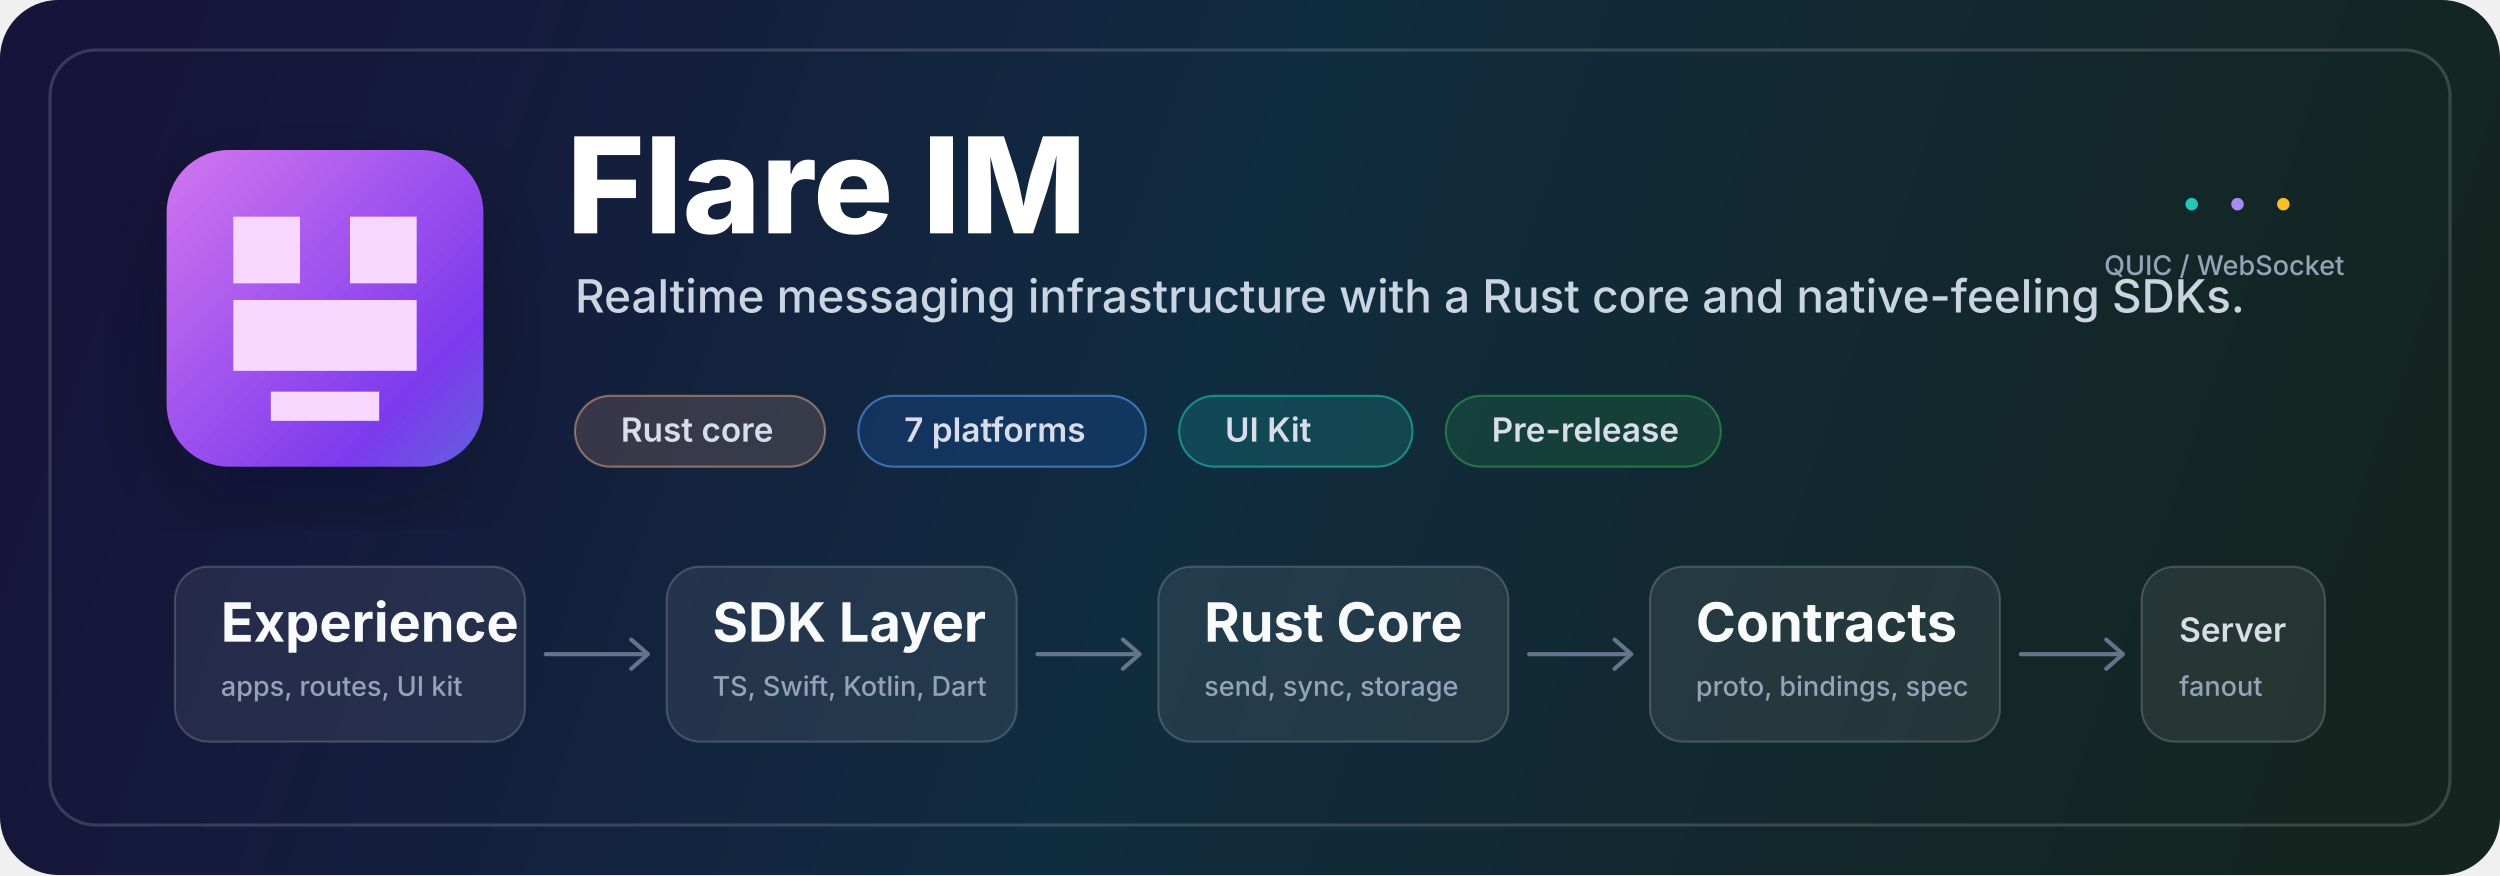
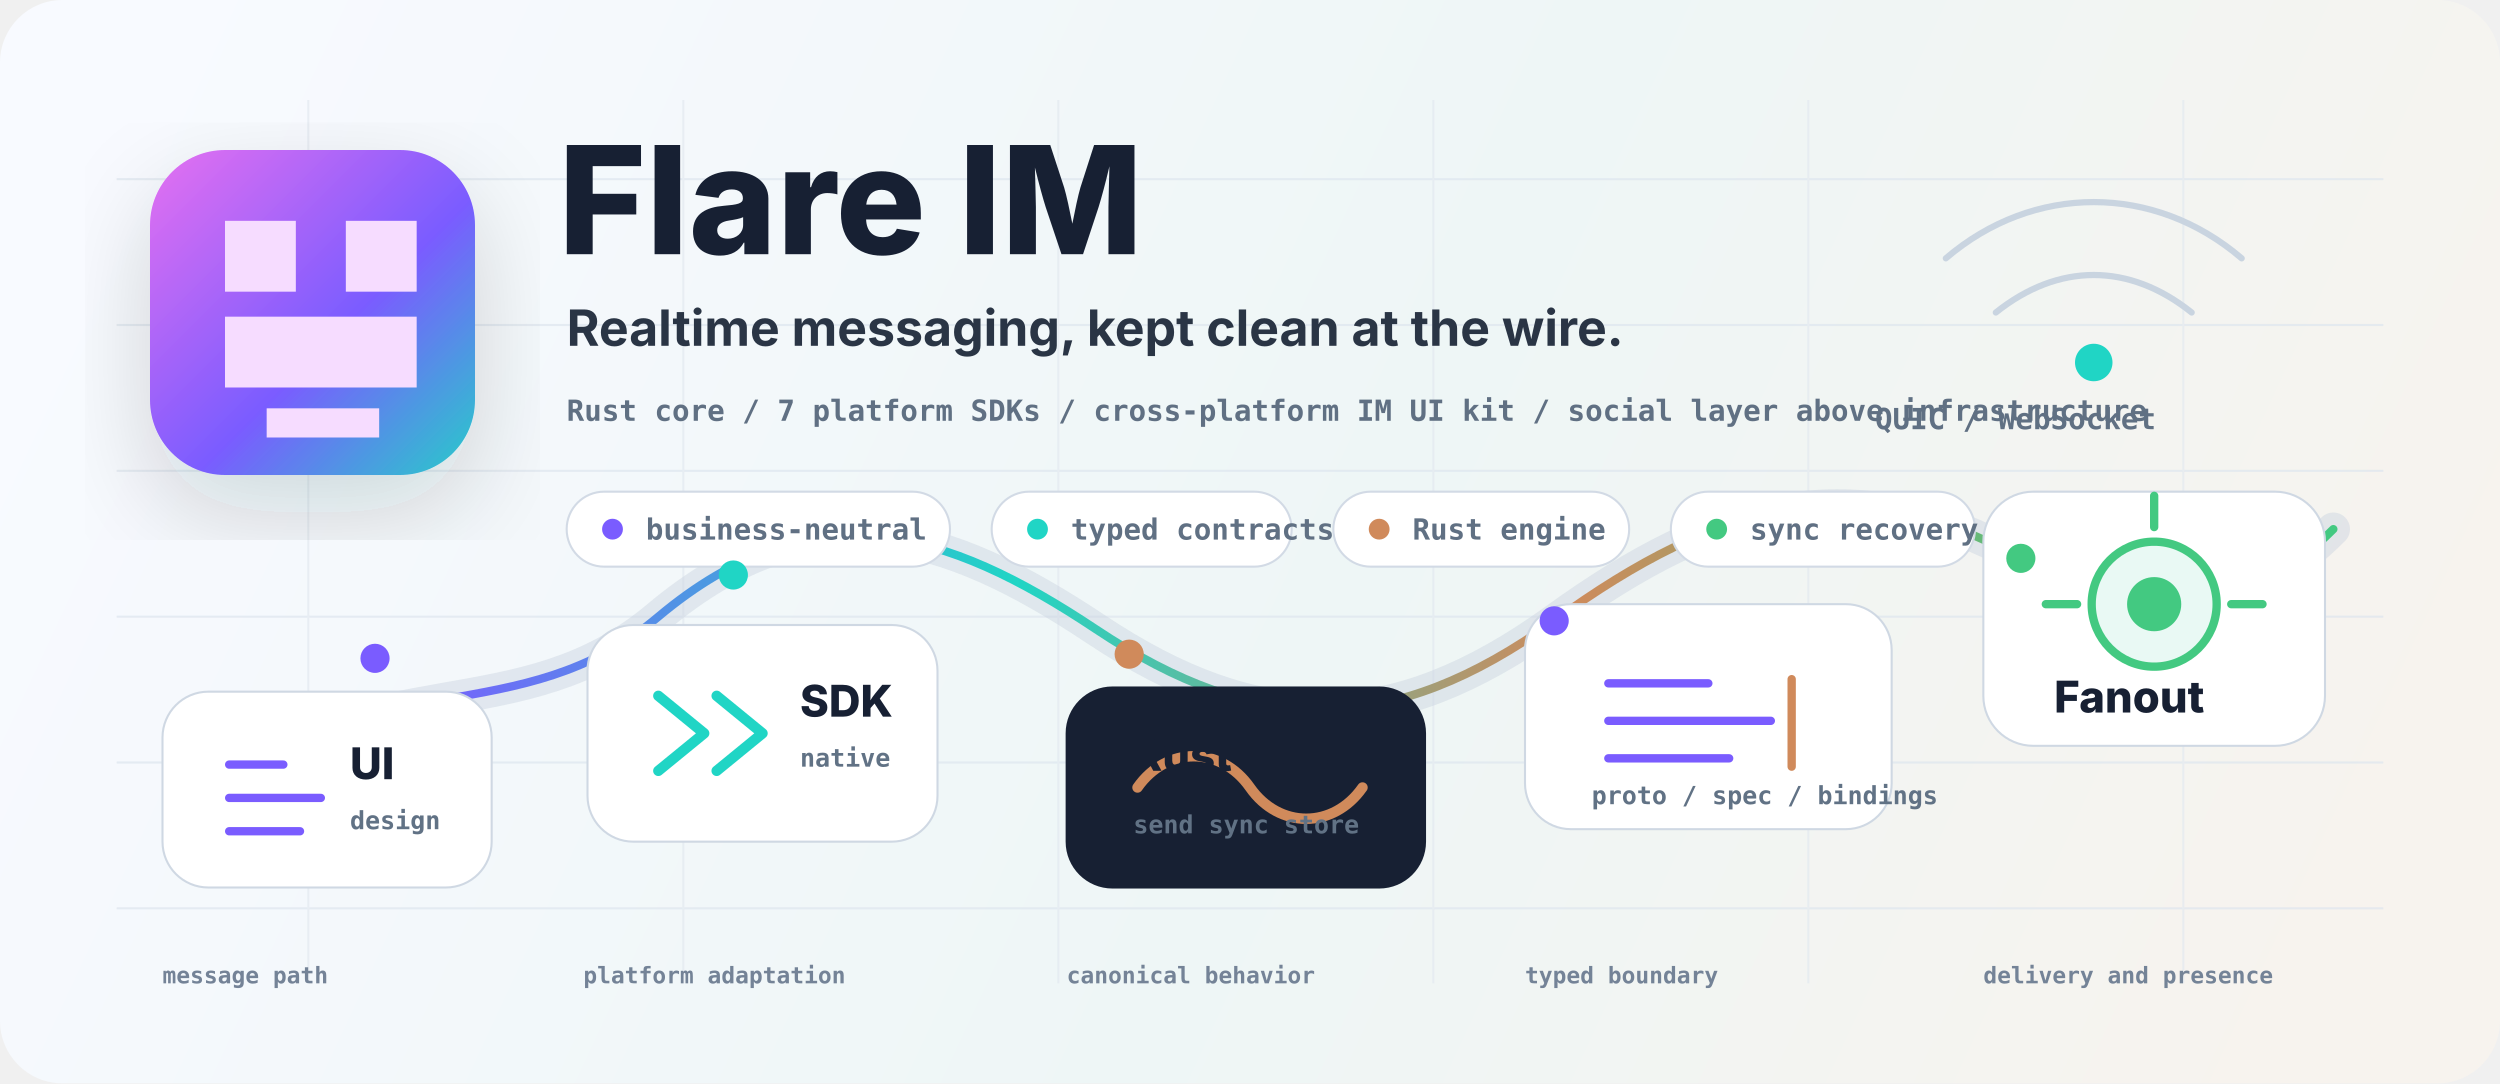
- <svg xmlns="http://www.w3.org/2000/svg" width="1200" height="420" viewBox="0 0 1200 420" fill="none" role="img" aria-labelledby="title desc">
+ <svg xmlns="http://www.w3.org/2000/svg" width="1200" height="520" viewBox="0 0 1200 520" fill="none" role="img" aria-labelledby="title desc">
  <defs>
-     <linearGradient id="surface" x1="56" y1="28" x2="1120" y2="400" gradientUnits="userSpaceOnUse">
-       <stop offset="0" stop-color="#17133A" />
-       <stop offset="0.48" stop-color="#102C40" />
-       <stop offset="1" stop-color="#14251F" />
+     <linearGradient id="paper" x1="70" y1="20" x2="1100" y2="500" gradientUnits="userSpaceOnUse">
+       <stop offset="0" stop-color="#F8FAFF" />
+       <stop offset="0.56" stop-color="#EEF6F6" />
+       <stop offset="1" stop-color="#F7F3EE" />
    </linearGradient>
-     <linearGradient id="flare" x1="88" y1="44" x2="348" y2="292" gradientUnits="userSpaceOnUse">
-       <stop offset="0" stop-color="#D97BEF" />
-       <stop offset="0.5" stop-color="#7C3AED" />
-       <stop offset="1" stop-color="#21C7B7" />
+     <linearGradient id="identity" x1="88" y1="78" x2="238" y2="228" gradientUnits="userSpaceOnUse">
+       <stop offset="0" stop-color="#D86EF2" />
+       <stop offset="0.52" stop-color="#7A5CFF" />
+       <stop offset="1" stop-color="#20D5C5" />
    </linearGradient>
-     <filter id="shadow" x="-20%" y="-20%" width="140%" height="140%" color-interpolation-filters="sRGB">
-       <feDropShadow dx="0" dy="18" stdDeviation="22" flood-color="#020617" flood-opacity="0.28" />
+     <linearGradient id="packet" x1="190" y1="306" x2="1016" y2="306" gradientUnits="userSpaceOnUse">
+       <stop offset="0" stop-color="#7A5CFF" />
+       <stop offset="0.36" stop-color="#20D5C5" />
+       <stop offset="0.68" stop-color="#D08A5B" />
+       <stop offset="1" stop-color="#43C981" />
+     </linearGradient>
+     <filter id="soft-shadow" x="-20%" y="-20%" width="140%" height="140%" color-interpolation-filters="sRGB">
+       <feDropShadow dx="0" dy="18" stdDeviation="24" flood-color="#172033" flood-opacity="0.16" />
    </filter>
    <style>
-       .label { fill: #F8FAFC; font-family: -apple-system, BlinkMacSystemFont, "Segoe UI", sans-serif; font-size: 26px; font-weight: 700; }
-       .title { fill: #FFFFFF; font-family: -apple-system, BlinkMacSystemFont, "Segoe UI", sans-serif; font-size: 64px; font-weight: 800; letter-spacing: 0; }
-       .subtitle { fill: #CBD5E1; font-family: -apple-system, BlinkMacSystemFont, "Segoe UI", sans-serif; font-size: 22px; font-weight: 500; }
-       .small { fill: #D8DEE9; font-family: -apple-system, BlinkMacSystemFont, "Segoe UI", sans-serif; font-size: 16px; font-weight: 600; }
-       .micro { fill: #94A3B8; font-family: -apple-system, BlinkMacSystemFont, "Segoe UI", sans-serif; font-size: 13px; font-weight: 500; }
-       .card { fill: rgba(255,255,255,0.075); stroke: rgba(255,255,255,0.18); stroke-width: 1; }
+       .display { fill: #172033; font-family: "Avenir Next Condensed", "Arial Narrow", -apple-system, BlinkMacSystemFont, "Segoe UI", sans-serif; font-size: 72px; font-weight: 800; letter-spacing: 0; }
+       .lead { fill: #2A3545; font-family: -apple-system, BlinkMacSystemFont, "Segoe UI", sans-serif; font-size: 24px; font-weight: 650; }
+       .caption { fill: #607083; font-family: ui-monospace, SFMono-Regular, Menlo, Consolas, monospace; font-size: 14px; font-weight: 600; }
+       .node { fill: #172033; font-family: -apple-system, BlinkMacSystemFont, "Segoe UI", sans-serif; font-size: 21px; font-weight: 760; }
+       .node-note { fill: #617285; font-family: ui-monospace, SFMono-Regular, Menlo, Consolas, monospace; font-size: 12px; font-weight: 600; }
+       .fine { fill: #748397; font-family: ui-monospace, SFMono-Regular, Menlo, Consolas, monospace; font-size: 11px; font-weight: 600; }
    </style>
  </defs>
-   <rect x="0" y="0" width="1200" height="420" rx="28" fill="url(#surface)" />
-   <rect x="24" y="24" width="1152" height="372" rx="22" stroke="rgba(255,255,255,0.16)" stroke-width="1.5" />
-   <g filter="url(#shadow)">
-     <rect x="80" y="72" width="152" height="152" rx="30" fill="url(#flare)" />
-     <rect x="112" y="104" width="32" height="32" fill="#F8D7FF" />
-     <rect x="168" y="104" width="32" height="32" fill="#F8D7FF" />
-     <rect x="112" y="144" width="88" height="34" fill="#F8D7FF" />
-     <rect x="130" y="188" width="52" height="14" fill="#F8D7FF" />
+   <rect width="1200" height="520" rx="30" fill="url(#paper)" />
+   <g opacity="0.7">
+     <path d="M56 86H1144" stroke="#DDE5EE" />
+     <path d="M56 156H1144" stroke="#DDE5EE" />
+     <path d="M56 226H1144" stroke="#DDE5EE" />
+     <path d="M56 296H1144" stroke="#DDE5EE" />
+     <path d="M56 366H1144" stroke="#DDE5EE" />
+     <path d="M56 436H1144" stroke="#DDE5EE" />
+     <path d="M148 48V472" stroke="#E2E8F0" />
+     <path d="M328 48V472" stroke="#E2E8F0" />
+     <path d="M508 48V472" stroke="#E2E8F0" />
+     <path d="M688 48V472" stroke="#E2E8F0" />
+     <path d="M868 48V472" stroke="#E2E8F0" />
+     <path d="M1048 48V472" stroke="#E2E8F0" />
  </g>
-   <text x="272" y="112" class="title">Flare IM</text>
-   <text x="276" y="150" class="subtitle">Realtime messaging infrastructure with a Rust core and native-feeling SDKs.</text>
-   <g transform="translate(276 190)">
-     <rect x="0" y="0" width="120" height="34" rx="17" fill="#DEA584" fill-opacity="0.18" stroke="#DEA584" stroke-opacity="0.55" />
-     <text x="22" y="22" class="small" fill="#FFE5D0">Rust core</text>
-     <rect x="136" y="0" width="138" height="34" rx="17" fill="#1F6FEB" fill-opacity="0.18" stroke="#58A6FF" stroke-opacity="0.58" />
-     <text x="158" y="22" class="small">7 platforms</text>
-     <rect x="290" y="0" width="112" height="34" rx="17" fill="#21C7B7" fill-opacity="0.18" stroke="#21C7B7" stroke-opacity="0.58" />
-     <text x="312" y="22" class="small">UI Kit</text>
-     <rect x="418" y="0" width="132" height="34" rx="17" fill="#2DA44E" fill-opacity="0.18" stroke="#2DA44E" stroke-opacity="0.58" />
-     <text x="440" y="22" class="small">Pre-release</text>
+   <path d="M104 380C178 318 250 352 316 296C390 234 454 254 526 302C604 354 668 354 746 298C826 240 890 224 970 268C1038 306 1082 292 1120 254" stroke="#C8D2DE" stroke-width="16" stroke-linecap="round" opacity="0.44" />
+   <path d="M104 380C178 318 250 352 316 296C390 234 454 254 526 302C604 354 668 354 746 298C826 240 890 224 970 268C1038 306 1082 292 1120 254" stroke="url(#packet)" stroke-width="4" stroke-linecap="round" />
+   <g filter="url(#soft-shadow)">
+     <rect x="72" y="72" width="156" height="156" rx="36" fill="url(#identity)" />
+     <rect x="108" y="106" width="34" height="34" fill="#F6DCFF" />
+     <rect x="166" y="106" width="34" height="34" fill="#F6DCFF" />
+     <rect x="108" y="152" width="92" height="34" fill="#F6DCFF" />
+     <rect x="128" y="196" width="54" height="14" fill="#F6DCFF" />
  </g>
-   <g transform="translate(84 272)">
-     <rect class="card" x="0" y="0" width="168" height="84" rx="16" />
-     <text x="22" y="36" class="label">Experience</text>
-     <text x="22" y="62" class="micro">apps, routes, UI kit</text>
+   <text x="268" y="122" class="display">Flare IM</text>
+   <text x="272" y="166" class="lead">Realtime messaging, kept clean at the wire.</text>
+   <text x="272" y="202" class="caption">Rust core / 7 platform SDKs / cross-platform IM UI kit / social layer above infrastructure</text>
+   <g transform="translate(272 236)">
+     <rect x="0" y="0" width="184" height="36" rx="18" fill="#FFFFFF" stroke="#D2DAE5" />
+     <circle cx="22" cy="18" r="5" fill="#7A5CFF" />
+     <text x="38" y="23" class="caption">business-neutral</text>
+     <rect x="204" y="0" width="144" height="36" rx="18" fill="#FFFFFF" stroke="#D2DAE5" />
+     <circle cx="226" cy="18" r="5" fill="#20D5C5" />
+     <text x="242" y="23" class="caption">typed contracts</text>
+     <rect x="368" y="0" width="142" height="36" rx="18" fill="#FFFFFF" stroke="#D2DAE5" />
+     <circle cx="390" cy="18" r="5" fill="#D08A5B" />
+     <text x="406" y="23" class="caption">Rust engine</text>
+     <rect x="530" y="0" width="146" height="36" rx="18" fill="#FFFFFF" stroke="#D2DAE5" />
+     <circle cx="552" cy="18" r="5" fill="#43C981" />
+     <text x="568" y="23" class="caption">sync recovery</text>
  </g>
-   <path d="M262 314H310" stroke="#64748B" stroke-width="2" stroke-linecap="round" />
-   <path d="M303 307L311 314L303 321" stroke="#64748B" stroke-width="2" stroke-linecap="round" stroke-linejoin="round" />
-   <g transform="translate(320 272)">
-     <rect class="card" x="0" y="0" width="168" height="84" rx="16" />
-     <text x="22" y="36" class="label">SDK Layer</text>
-     <text x="22" y="62" class="micro">TS, Swift, Kotlin, Dart</text>
+   <g transform="translate(78 332)">
+     <rect x="0" y="0" width="158" height="94" rx="22" fill="#FFFFFF" stroke="#CFD8E3" />
+     <path d="M32 35H58M32 51H76M32 67H66" stroke="#7A5CFF" stroke-width="4" stroke-linecap="round" />
+     <text x="90" y="42" class="node">UI</text>
+     <text x="90" y="66" class="node-note">design</text>
  </g>
-   <path d="M498 314H546" stroke="#64748B" stroke-width="2" stroke-linecap="round" />
-   <path d="M539 307L547 314L539 321" stroke="#64748B" stroke-width="2" stroke-linecap="round" stroke-linejoin="round" />
-   <g transform="translate(556 272)">
-     <rect class="card" x="0" y="0" width="168" height="84" rx="16" />
-     <text x="22" y="36" class="label">Rust Core</text>
-     <text x="22" y="62" class="micro">send, sync, storage</text>
+   <g transform="translate(282 300)">
+     <rect x="0" y="0" width="168" height="104" rx="22" fill="#FFFFFF" stroke="#CFD8E3" />
+     <path d="M34 34L56 52L34 70" stroke="#20D5C5" stroke-width="5" stroke-linecap="round" stroke-linejoin="round" />
+     <path d="M62 34L84 52L62 70" stroke="#20D5C5" stroke-width="5" stroke-linecap="round" stroke-linejoin="round" />
+     <text x="102" y="44" class="node">SDK</text>
+     <text x="102" y="68" class="node-note">native</text>
  </g>
-   <path d="M734 314H782" stroke="#64748B" stroke-width="2" stroke-linecap="round" />
-   <path d="M775 307L783 314L775 321" stroke="#64748B" stroke-width="2" stroke-linecap="round" stroke-linejoin="round" />
-   <g transform="translate(792 272)">
-     <rect class="card" x="0" y="0" width="168" height="84" rx="16" />
-     <text x="22" y="36" class="label">Contracts</text>
-     <text x="22" y="62" class="micro">proto, bindings, spec</text>
+   <g transform="translate(512 330)">
+     <rect x="0" y="0" width="172" height="96" rx="22" fill="#172033" stroke="#172033" />
+     <path d="M34 48C48 28 74 28 88 48C102 68 128 68 142 48" stroke="#D08A5B" stroke-width="5" stroke-linecap="round" />
+     <text x="32" y="40" class="node" fill="#FFFFFF">Rust Core</text>
+     <text x="32" y="70" class="node-note" fill="#B7C1CE">send sync store</text>
  </g>
-   <path d="M970 314H1018" stroke="#64748B" stroke-width="2" stroke-linecap="round" />
-   <path d="M1011 307L1019 314L1011 321" stroke="#64748B" stroke-width="2" stroke-linecap="round" stroke-linejoin="round" />
-   <g transform="translate(1028 272)">
-     <rect class="card" x="0" y="0" width="88" height="84" rx="16" />
-     <text x="18" y="36" class="small">Server</text>
-     <text x="18" y="62" class="micro">fanout</text>
+   <g transform="translate(732 290)">
+     <rect x="0" y="0" width="176" height="108" rx="22" fill="#FFFFFF" stroke="#CFD8E3" />
+     <path d="M40 38H88M40 56H118M40 74H98" stroke="#7A5CFF" stroke-width="4" stroke-linecap="round" />
+     <path d="M128 36V78" stroke="#D08A5B" stroke-width="4" stroke-linecap="round" />
+     <text x="32" y="96" class="node-note">proto / spec / bindings</text>
  </g>
-   <circle cx="1052" cy="98" r="3" fill="#21C7B7" />
-   <circle cx="1074" cy="98" r="3" fill="#A78BFA" />
-   <circle cx="1096" cy="98" r="3" fill="#FBBF24" />
-   <text x="1010" y="132" class="micro">QUIC / WebSocket</text>
+   <g transform="translate(952 236)">
+     <rect x="0" y="0" width="164" height="122" rx="24" fill="#FFFFFF" stroke="#CFD8E3" />
+     <circle cx="82" cy="54" r="30" fill="#E9F9F4" stroke="#43C981" stroke-width="4" />
+     <circle cx="82" cy="54" r="13" fill="#43C981" />
+     <path d="M82 17V2M45 54H30M134 54H119" stroke="#43C981" stroke-width="4" stroke-linecap="round" />
+     <text x="34" y="106" class="node">Fanout</text>
+   </g>
+   <g transform="translate(900 82)">
+     <path d="M34 42C76 6 134 6 176 42" stroke="#C9D4E0" stroke-width="3" stroke-linecap="round" />
+     <path d="M58 68C88 44 122 44 152 68" stroke="#C9D4E0" stroke-width="3" stroke-linecap="round" />
+     <circle cx="105" cy="92" r="9" fill="#20D5C5" />
+     <text x="0" y="124" class="caption">QUIC / WebSocket</text>
+   </g>
+   <g>
+     <circle cx="180" cy="316" r="7" fill="#7A5CFF" />
+     <circle cx="352" cy="276" r="7" fill="#20D5C5" />
+     <circle cx="542" cy="314" r="7" fill="#D08A5B" />
+     <circle cx="746" cy="298" r="7" fill="#7A5CFF" />
+     <circle cx="970" cy="268" r="7" fill="#43C981" />
+   </g>
+   <text x="78" y="472" class="fine">message path</text>
+   <text x="280" y="472" class="fine">platform adaptation</text>
+   <text x="512" y="472" class="fine">canonical behavior</text>
+   <text x="732" y="472" class="fine">typed boundary</text>
+   <text x="952" y="472" class="fine">delivery and presence</text>
</svg>
